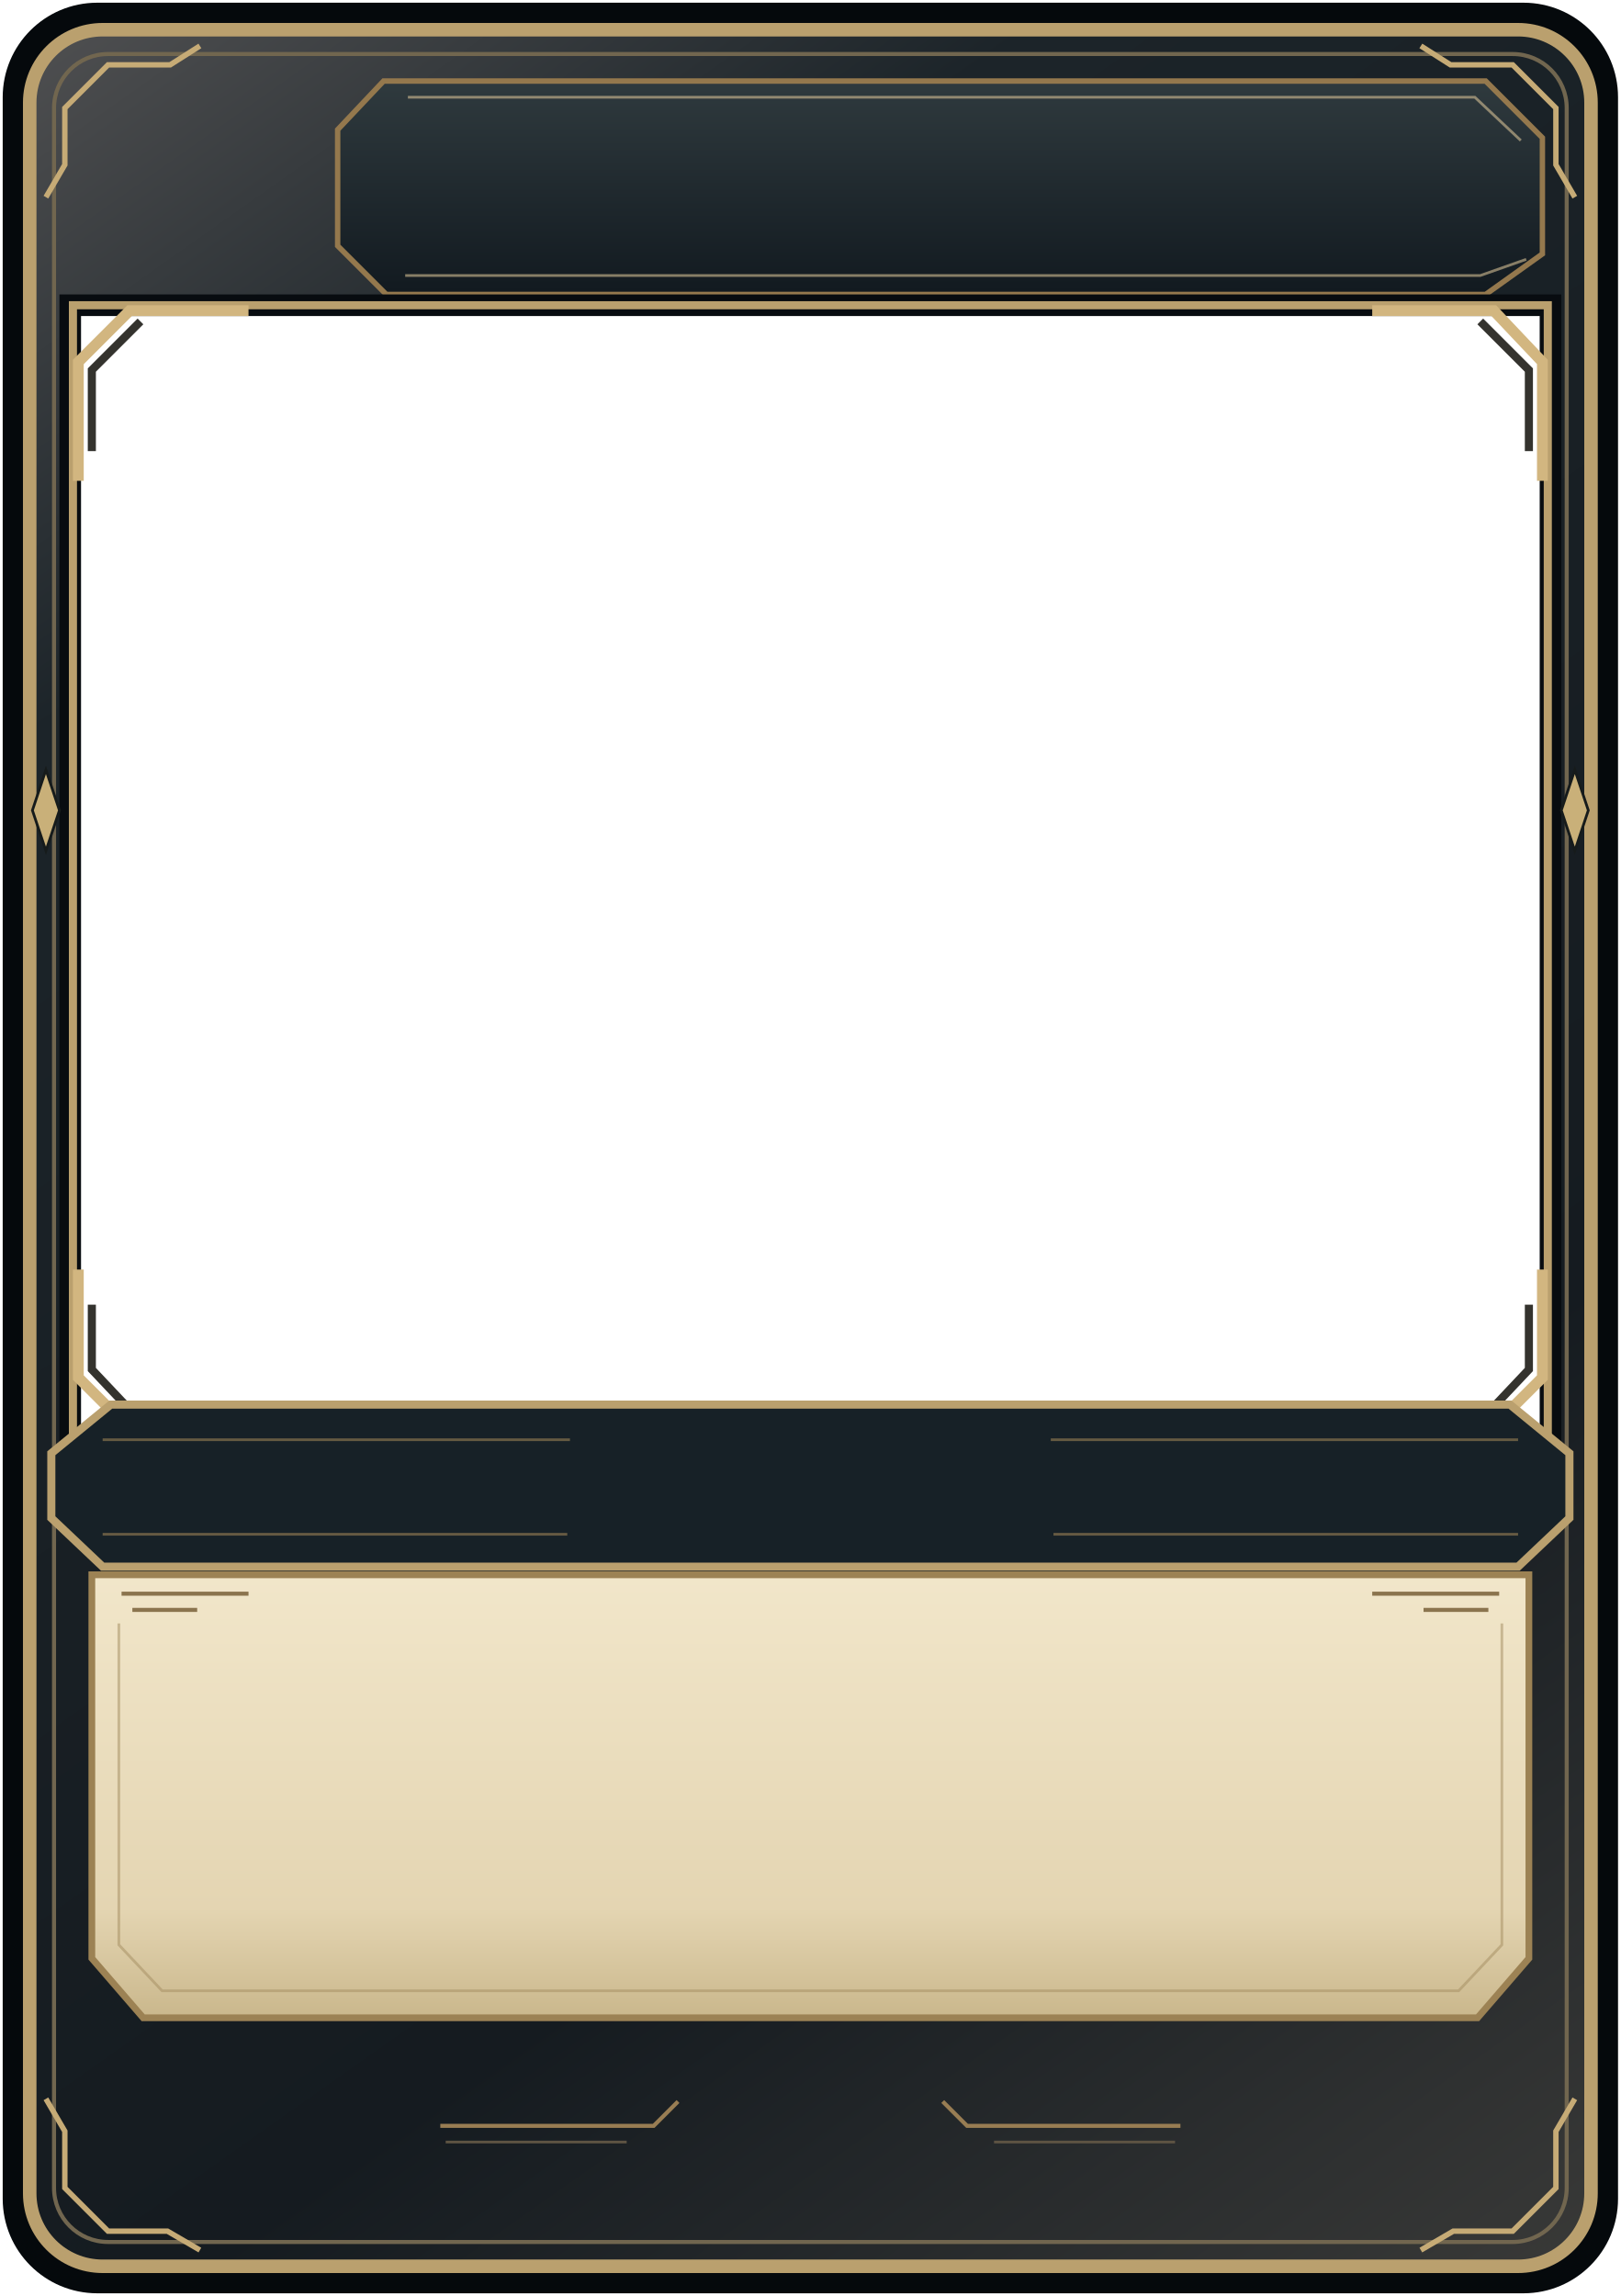
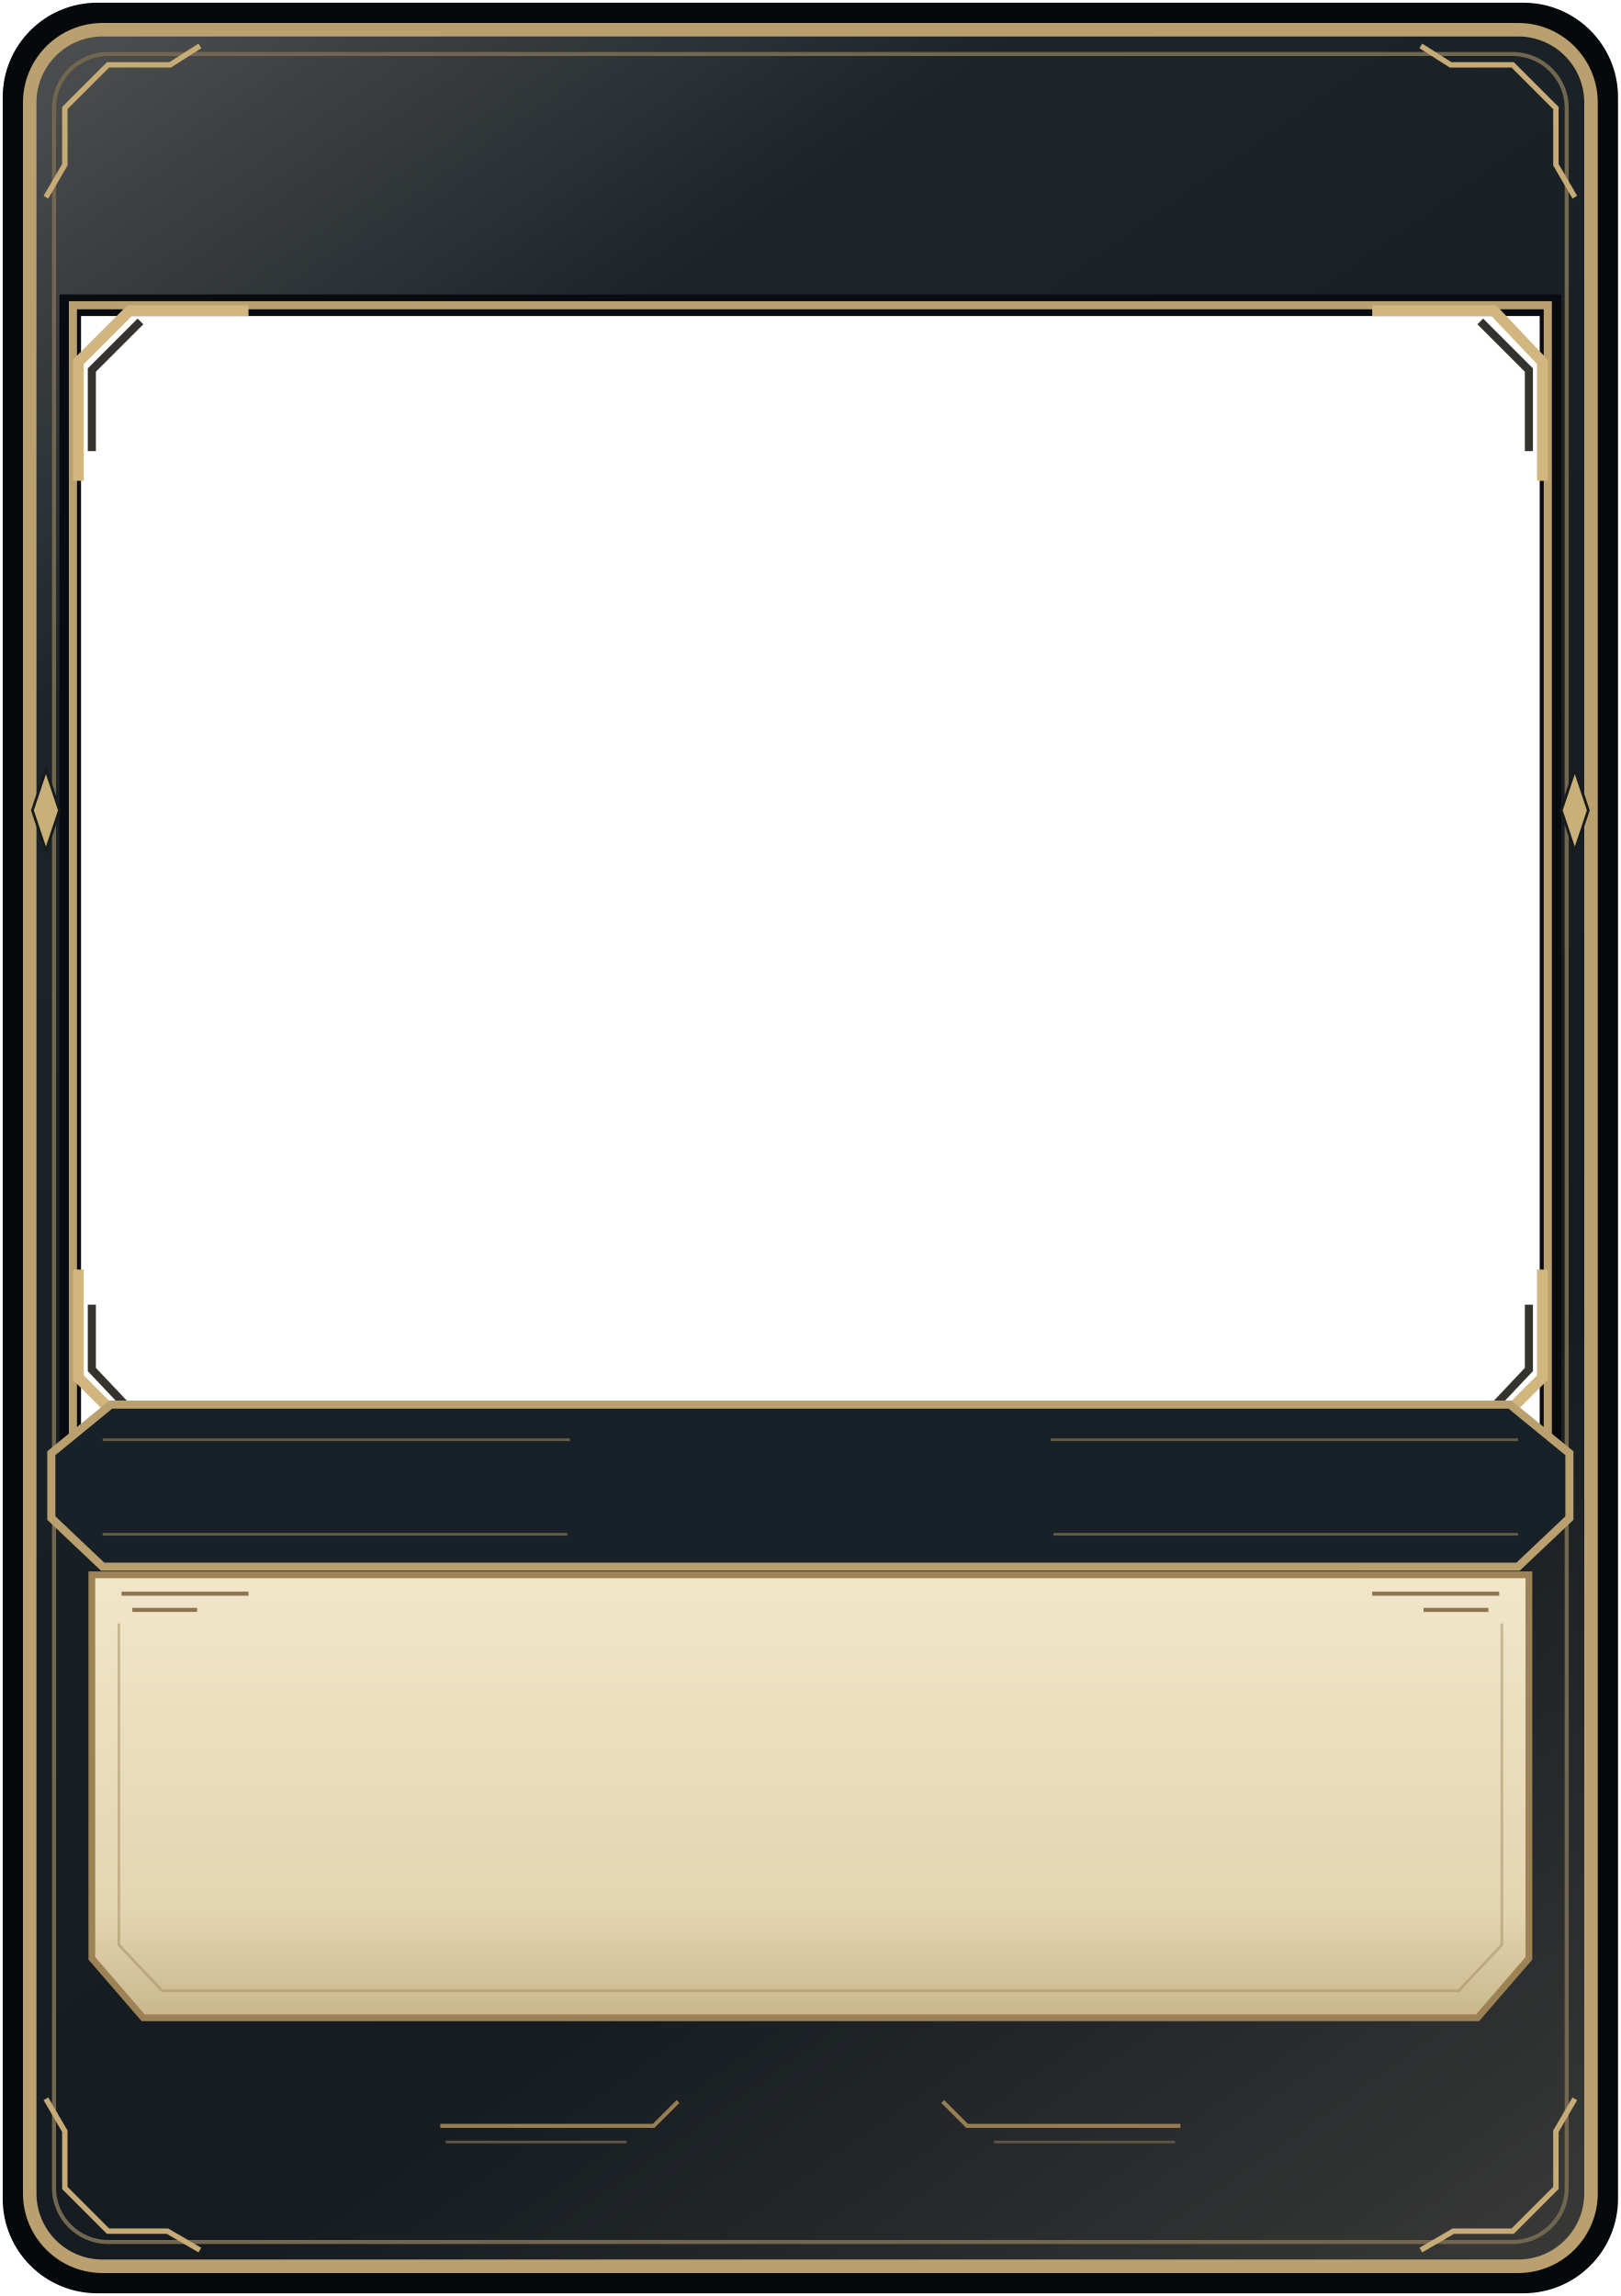
<svg xmlns="http://www.w3.org/2000/svg" width="600" height="850" viewBox="0 0 600 850">
  <linearGradient id="steel" gradientUnits="userSpaceOnUse" x1="0" y1="0" x2="600" y2="850">
    <stop offset="0" stop-color="#535354" />
    <stop offset="0.22" stop-color="#1c2429" />
    <stop offset="0.7" stop-color="#151b20" />
    <stop offset="1" stop-color="#3b3b39" />
  </linearGradient>
  <linearGradient id="gold" gradientUnits="userSpaceOnUse" x1="0" y1="0" x2="600" y2="850">
    <stop offset="0" stop-color="#eedcaf" />
    <stop offset="0.25" stop-color="#9f7d4d" />
    <stop offset="0.48" stop-color="#d1b887" />
    <stop offset="0.75" stop-color="#70573b" />
    <stop offset="1" stop-color="#bc9c6a" />
  </linearGradient>
  <linearGradient id="paper" gradientUnits="userSpaceOnUse" x1="0" y1="576" x2="0" y2="750">
    <stop offset="0" stop-color="#f2e7cb" />
    <stop offset="0.75" stop-color="#e4d5b2" />
    <stop offset="1" stop-color="#c8b589" />
  </linearGradient>
  <linearGradient id="title" gradientUnits="userSpaceOnUse" x1="0" y1="25" x2="0" y2="108">
    <stop offset="0" stop-color="#313c40" />
    <stop offset="1" stop-color="#121a20" />
  </linearGradient>
  <path d="M36 5 H564 Q595 5 595 36 V814 Q595 845 564 845 H36 Q5 845 5 814 V36 Q5 5 36 5 Z M28 115 V529 H572 V115 Z" fill="url(#steel)" fill-rule="evenodd" />
  <rect x="6" y="6" width="588" height="838" rx="30" fill="none" stroke="#05090c" stroke-width="10" />
  <rect x="11" y="11" width="578" height="828" rx="27" fill="none" stroke="#baa06e" stroke-width="5" />
  <rect x="20" y="20" width="560" height="810" rx="20" fill="none" stroke="#71664f" stroke-width="1.5" />
-   <path d="M142 30 H550 L571 51 V94 L550 109 H143 L125 91 V48 Z" fill="url(#title)" stroke="#94784d" stroke-width="2" />
-   <path d="M151 36 H546 L563 52 M565 96 L548 102 H150" fill="none" stroke="#dac498" stroke-width="1" opacity="0.58" />
  <rect x="26" y="113" width="548" height="419" fill="none" stroke="#080c10" stroke-width="8" />
  <rect x="27" y="113" width="546" height="417" fill="none" stroke="#baa06e" stroke-width="3" />
  <path d="M29 178 V134 L48 115 H92 M508 115 H553 L571 134 V178 M29 470 V510 L49 530 H89 M511 530 H551 L571 510 V470" fill="none" stroke="#d2b680" stroke-width="4" />
  <path d="M34 167 V137 L52 119 M548 119 L566 137 V167 M34 483 V507 L51 525 M549 525 L566 507 V483" fill="none" stroke="#34332e" stroke-width="3" />
  <path d="M19 538 L41 520 H559 L581 538 V562 L562 580 H38 L19 562 Z" fill="#172127" stroke="#baa06e" stroke-width="3" />
  <path d="M38 533 H211 M389 533 H562 M38 568 H210 M390 568 H562" fill="none" stroke="#655a42" stroke-width="1" />
  <path d="M34 583 H566 V725 L547 747 H53 L34 725 Z" fill="url(#paper)" stroke="#9c8254" stroke-width="2.5" />
  <path d="M44 601 V720 L60 737 H540 L556 720 V601" fill="none" stroke="#a48e61" stroke-width="1" opacity="0.52" />
  <path d="M45 590 H92 M508 590 H555 M49 596 H73 M527 596 H551" stroke="#8b744e" stroke-width="1.5" />
  <path d="M163 787 H242 L251 778 M349 778 L358 787 H437" fill="none" stroke="#987d53" stroke-width="1.5" />
  <path d="M165 793 H232 M368 793 H435" stroke="#5e5443" stroke-width="1" />
  <path d="M17 73 L24 61 V40 L40 24 H63 L74 17 M526 17 L537 24 H560 L576 40 V61 L583 73 M17 777 L24 789 V810 L40 826 H62 L74 833 M526 833 L538 826 H560 L576 810 V789 L583 777" fill="none" stroke="#c6ab76" stroke-width="2" />
  <path d="M17 285 L22 300 L17 315 L12 300 Z M583 285 L588 300 L583 315 L578 300 Z" fill="#c9b079" stroke="#161b1b" />
</svg>
